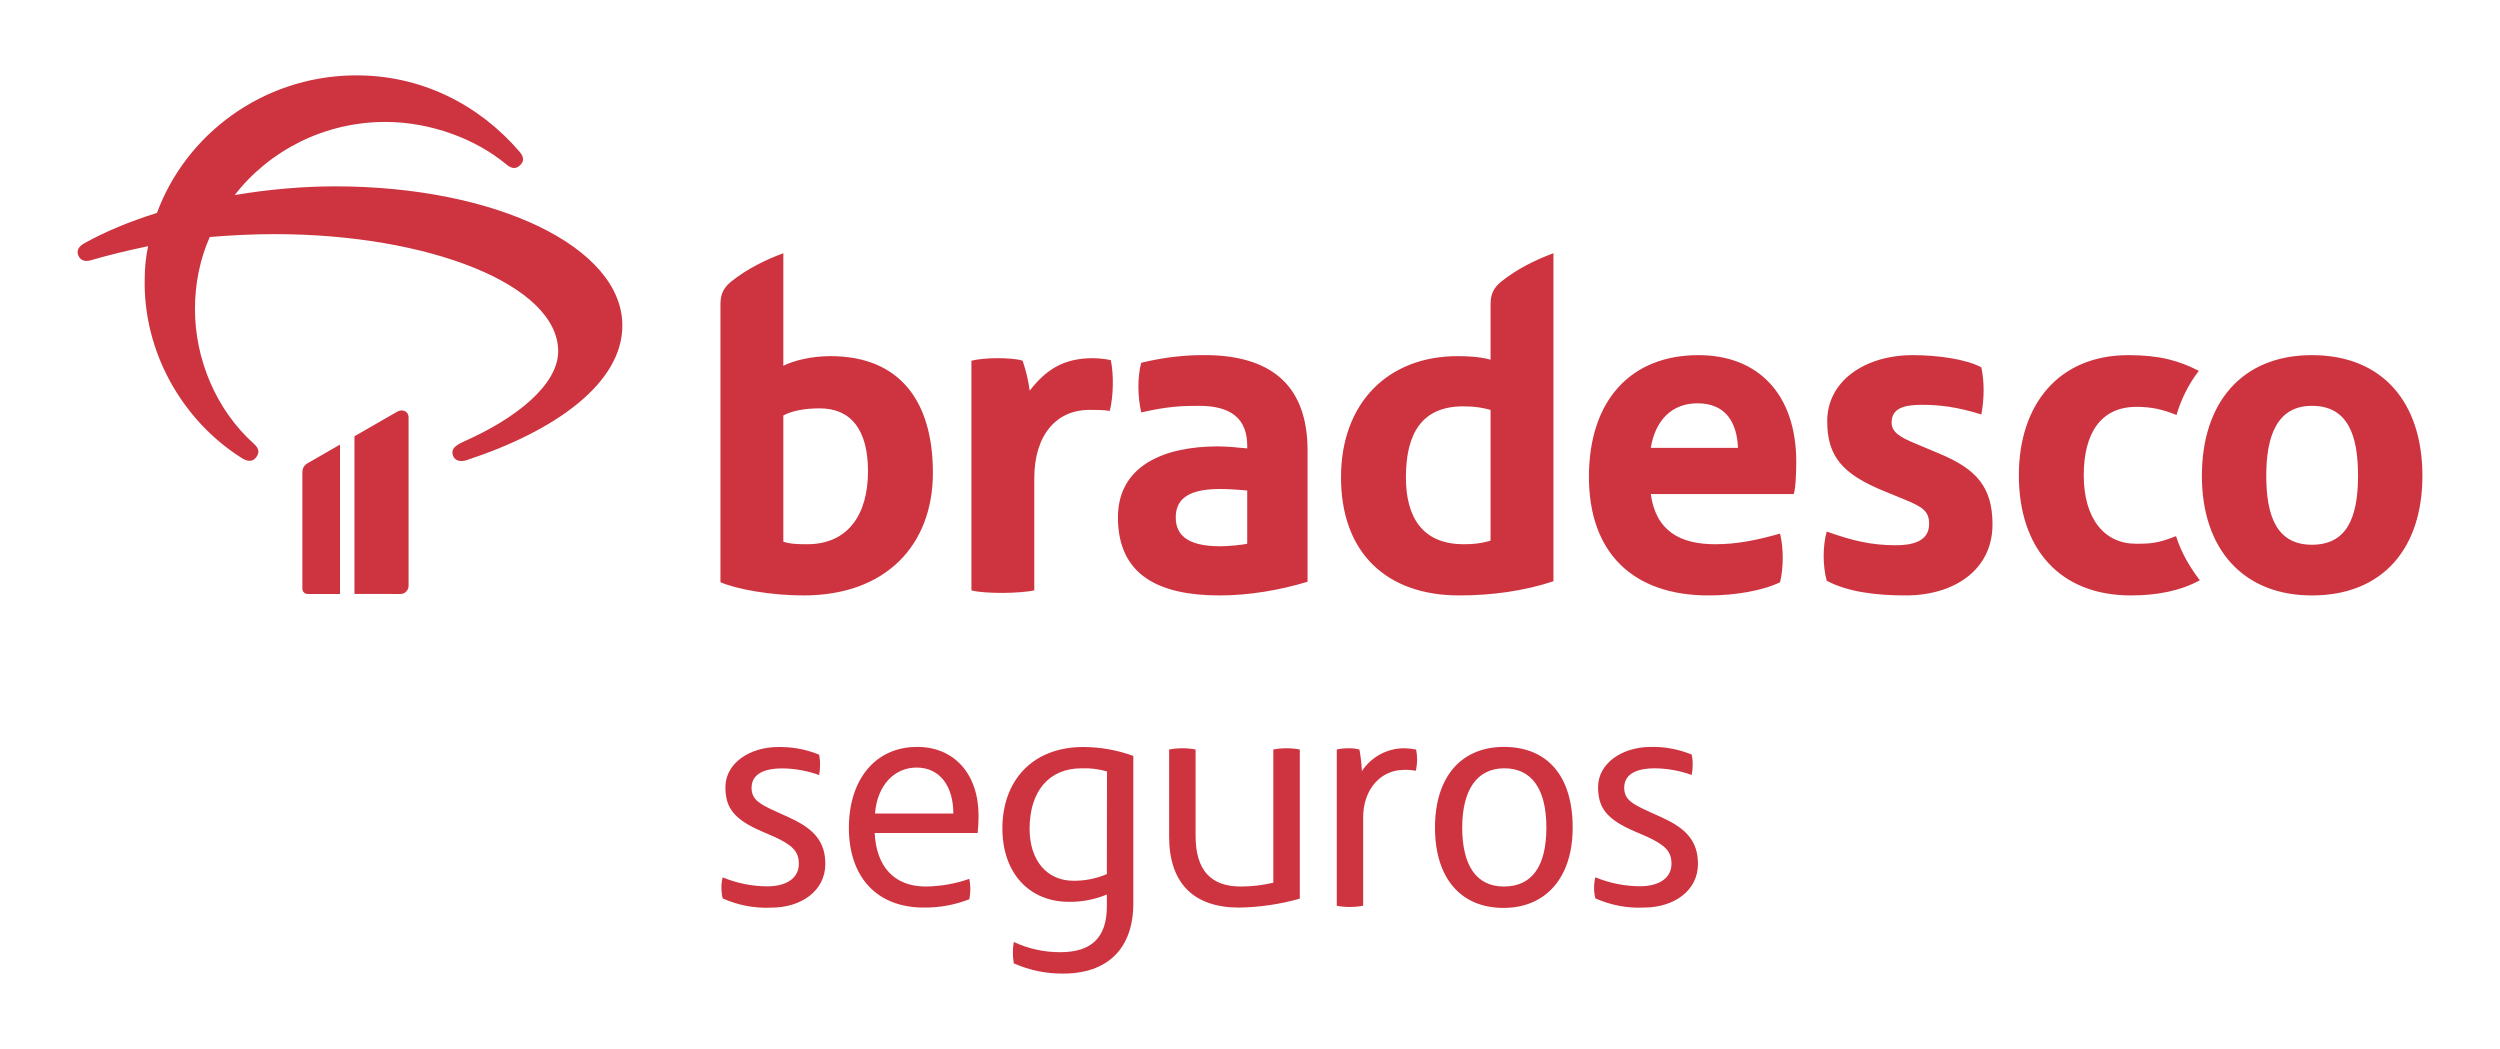
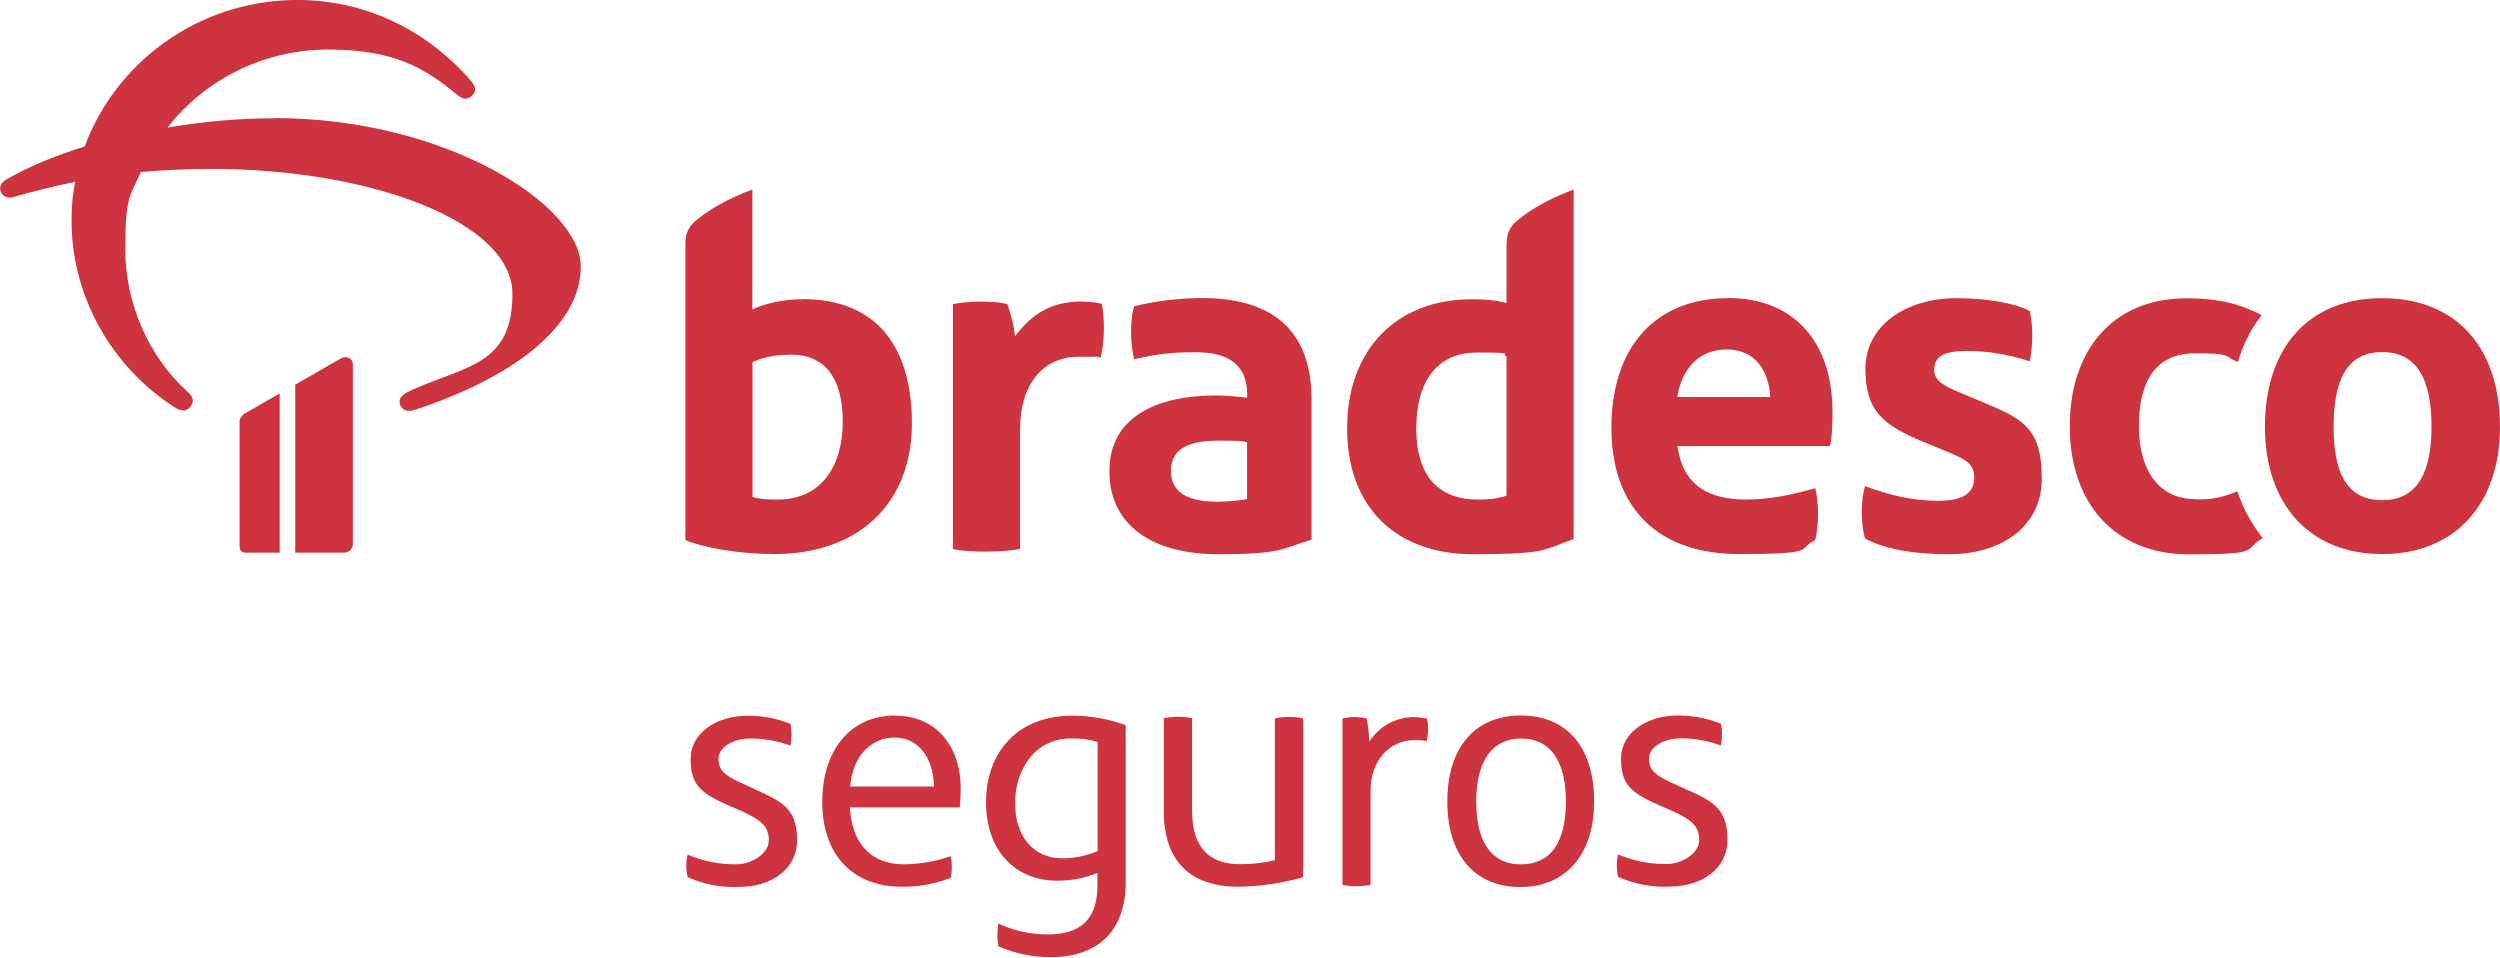
- <svg xmlns="http://www.w3.org/2000/svg" id="Layer_1" version="1.1" viewBox="0 0 1716 720">
+ <svg xmlns="http://www.w3.org/2000/svg" id="Layer_1" version="1.1" viewBox="0 0 1609 616">
  <defs>
    <style>
      .st0 {
        fill: #cd3440;
      }
    </style>
  </defs>
-   <path id="Camada_x5F_1" class="st0" d="M542.554,561.537l-10.516-4.803c-10.516-4.803-16.167-7.889-16.167-16.003,0-10.046,9.831-13.306,20.796-13.306,8.738.051,17.393,1.604,25.599,4.568.409-2.453.623-4.936.634-7.429,0-2.207-.225-4.404-.634-6.571-8.881-3.618-18.405-5.406-28.001-5.253-19.713,0-36.34,11.139-36.34,27.592,0,14,5.713,22.063,25.15,30.402l8.104,3.485c12.457,5.713,17.148,10.056,17.148,18.63,0,11.425-10.914,15.533-21.43,15.533-10.587-.01-21.072-2.105-30.852-6.162-.634,2.361-.92,4.803-.858,7.256,0,2.422.286,4.844.858,7.194,10.434,4.691,21.828,6.857,33.254,6.346,20.572,0,37.198-11.425,37.198-30.004,0-15.084-7.654-24.046-24.056-31.476h.112ZM1032.232,608.505h0c-18.793,0-28.563-14.399-28.563-40.458s10.281-40.683,28.849-40.683,28.91,13.776,28.91,40.683-10.107,40.458-29.135,40.458h-.061,0ZM1032.232,512.679h0c-29.084,0-47.254,20.347-47.254,55.368s17.945,55.143,47.029,55.143,47.479-20.796,47.479-55.143c0-35.195-17.138-55.368-47.254-55.368h0ZM1141.538,561.476h0l-10.516-4.793c-10.505-4.803-16.167-7.889-16.167-16.003,0-10.056,9.831-13.316,20.745-13.316,8.727.061,17.383,1.604,25.599,4.578.45-2.453.685-4.936.685-7.429,0-2.207-.225-4.415-.685-6.571-8.881-3.648-18.405-5.447-28.001-5.263-19.652,0-36.279,11.149-36.279,27.602,0,14,5.713,22.053,25.14,30.392l8.114,3.485c12.457,5.723,17.138,10.056,17.138,18.63,0,11.425-10.914,15.543-21.43,15.543-10.587-.01-21.072-2.105-30.852-6.173-1.145,4.752-1.145,9.708,0,14.46,10.434,4.68,21.828,6.857,33.254,6.336,20.572,0,37.198-11.425,37.198-29.994,0-15.084-7.654-24.056-24.056-31.486h.112ZM963.722,513.599h0c-11.66.051-22.523,5.948-28.91,15.707-.225-4.987-.797-9.943-1.717-14.849-2.494-.634-5.069-.92-7.654-.858-2.647,0-5.294.286-7.879.858v107.241c2.872.572,5.805.858,8.738.858,3.148,0,6.275-.286,9.371-.858v-60.682c0-19.427,12.284-32.559,27.827-32.559,2.78-.143,5.559.071,8.288.623.613-2.565.92-5.191.909-7.828,0-2.279-.225-4.558-.685-6.796-2.739-.521-5.508-.807-8.288-.858ZM874.017,514.457h0v91.422c-7.317,1.758-14.818,2.636-22.339,2.626-20.347,0-31.026-10.976-31.026-34.797v-59.252c-2.902-.572-5.845-.858-8.799-.858-3.148,0-6.285.286-9.371.858v59.711c0,32.395,17.138,48.797,48.102,48.797,14.072-.235,28.062-2.289,41.603-6.121v-102.387c-2.974-.572-5.999-.858-9.034-.858-3.066,0-6.121.286-9.136.858h0ZM629.469,512.679h0c-28.573,0-46.804,22.339-46.804,55.603s18.803,54.673,51.423,54.673c10.689.123,21.297-1.819,31.261-5.713.46-2.289.685-4.629.685-6.97,0-2.361-.225-4.711-.685-7.031-9.627,3.372-19.744,5.151-29.942,5.263-21.89,0-33.938-14-35.022-36.738h70.677c.409-3.934.613-7.879.623-11.834,0-29.084-17.138-47.254-41.991-47.254h-.225v-0ZM688.036,568.507h0c0,31.251,18.844,50.514,45.701,50.514,8.921.112,17.771-1.604,26.008-5.028v8.104c0,22.288-11.435,31.486-31.945,31.486-11.037.061-21.951-2.34-31.935-7.021-.419,2.391-.623,4.824-.634,7.256,0,2.483.225,4.967.634,7.419,10.679,4.752,22.247,7.143,33.938,7.031,30.392,0,48.112-17.138,48.112-48.164v-101.253c-10.996-3.996-22.595-6.07-34.286-6.111-35.43,0-55.593,23.596-55.593,55.767h0s0,0,0,0ZM600.61,558.39c1.543-19.713,13.541-31.537,28.563-31.537,16.228,0,25.201,13.142,25.201,31.537h-53.764M759.734,599.993h0c-7.215,3.076-15.002,4.629-22.85,4.568-18.344,0-30.167-14-30.167-35.655,0-25.599,13.142-41.541,35.655-41.541,5.907-.225,11.813.511,17.485,2.177l-.123,70.452ZM856.097,373.221c-2.437.688-13.224,1.738-18.449,1.738-19.836,0-30.623-5.912-30.623-19.836s10.787-19.486,30.623-19.486c6.612,0,14.262.688,18.449,1.038v36.547ZM829.987,243.766h0c-17.049-.35-32.011,1.738-46.623,5.213-2.787,9.749-2.437,24.011,0,34.11,18.087-4.175,28.186-4.525,39.673-4.525,22.262,0,33.061,9.049,33.061,27.486v1.738c-6.612-.688-14.624-1.388-20.186-1.388-36.886,0-68.558,13.224-68.558,48.722,0,40.023,28.536,53.585,69.946,53.585,19.486,0,40.711-3.475,60.209-9.388v-90.132c0-43.16-23.323-64.384-67.52-65.421h0ZM750.304,245.853c-20.536,0-32.361,8-43.498,22.274-1.05-7.312-2.437-13.224-4.875-20.536-4.175-1.399-11.487-1.738-17.749-1.738-5.924,0-13.574.688-17.399,1.738v157.641c5.213,1.388,13.924,1.738,21.574,1.738,7.312,0,17.049-.7,21.574-1.738v-76.908c0-30.623,16.011-46.984,37.585-46.984,3.825,0,10.437,0,14.274.7,2.437-10.087,2.776-24.711.688-34.798-2.437-.7-8.7-1.388-12.175-1.388h0ZM554.028,373.559c-4.525,0-11.475,0-16.349-1.738v-86.645c5.912-3.137,14.262-4.875,25.049-4.875,21.586,0,33.061,14.962,33.061,43.148,0,29.585-13.574,50.11-41.76,50.11h0ZM570.039,244.454h0c-12.524,0-24.711,2.787-32.361,6.612v-77.258c-12.186,4.525-25.061,10.799-35.848,19.498-5.563,4.513-7.312,9.049-7.312,15.65v190.702c11.487,4.875,34.81,9.049,57.072,9.049,56.384,0,88.745-34.448,88.745-84.208,0-49.422-22.973-80.045-70.296-80.045h0ZM1023.126,371.134c-7.3,2.087-12.524,2.426-18.437,2.426-28.536,0-39.673-18.787-39.673-45.935,0-30.273,11.137-48.71,39.323-48.71,8.35,0,13.574,1.038,18.787,2.426v89.794ZM1023.126,208.956h0v37.935c-7.65-2.087-15.662-2.437-22.612-2.437-47.684,0-80.045,32.023-80.045,83.17,0,52.209,31.673,81.083,81.083,81.083,22.623,0,44.897-3.125,64.733-9.737v-225.162c-12.186,4.525-25.061,10.799-35.848,19.498-5.574,4.513-7.312,9.049-7.312,15.65ZM1331.797,311.625l-17.399-7.312c-10.087-4.175-16-7.662-16-14.274,0-10.087,9.038-12.175,20.874-12.175s24.011,1.399,40.722,6.612c2.087-11.487,2.087-22.274,0-32.361-10.449-5.574-29.935-8.35-46.984-8.35-33.41,0-58.809,18.099-58.809,45.235,0,24.361,10.437,36.536,39.673,48.372l13.562,5.563c12.886,5.224,16.711,8.361,16.711,16.711,0,12.524-12.524,14.612-22.973,14.612-17.399,0-30.623-3.475-47.323-9.399-2.787,10.099-2.787,23.323,0,33.76,14.262,7.65,33.76,10.087,54.285,10.087,33.061,0,59.509-17.399,59.509-48.71,0-25.761-11.137-37.935-35.848-48.372h-0ZM1466.126,373.221c-21.574,0-35.836-17.061-35.836-46.984,0-28.536,11.475-46.973,36.186-46.973,10.437,0,17.749,1.738,27.498,5.563,2.776-9.749,8-20.886,15.312-30.273-13.574-6.962-26.798-10.787-48.372-10.787-47.684,0-75.171,33.749-75.171,82.471,0,50.46,28.186,82.471,76.908,82.471,17.749,0,34.099-3.125,47.323-10.437-5.912-7.65-12.524-18.099-16.35-30.273-12.186,4.875-17.399,5.224-27.498,5.224h0ZM1586.882,373.909c-24.011,0-31.323-19.486-31.323-47.323,0-27.148,7.312-48.022,31.323-48.022,24.711,0,31.673,20.174,31.673,48.022,0,29.224-8.011,47.323-31.673,47.323ZM1586.882,243.766h0c-48.372,0-75.509,33.061-75.509,82.821,0,50.46,28.524,82.121,75.509,82.121,48.722,0,75.859-32.361,75.859-82.121,0-50.11-27.137-82.821-75.859-82.821ZM1133.095,307.438c3.137-19.137,14.612-30.612,32.011-30.612,19.498,0,27.148,13.213,27.848,30.612h-59.859ZM1165.806,243.766h0c-46.635,0-75.171,31.311-75.171,83.52s30.285,81.421,82.132,81.421c17.749,0,36.886-3.125,49.072-9.049,2.437-10.087,2.437-23.311,0-33.399-16.011,4.525-29.585,7.3-44.547,7.3-24.011,0-40.711-9.038-44.197-34.448h98.132c1.399-3.825,1.738-16.699,1.738-21.924,0-46.973-26.437-73.421-67.159-73.421h0ZM230.064,127.909c-21.742,0-45.514,1.997-68.995,5.985,23.772-30.519,61.459-50.2,103.489-50.2,31.017,0,62.034,11.698,82.91,29.097,3.768,3.135,6.664,3.419,9.566.569,2.896-2.85,2.611-5.707-.582-9.41-27.249-31.663-67.249-53.056-114.502-52.197-61.749,1.137-114.218,40.214-134.221,94.408-18.265,5.707-35.076,12.552-49.857,20.818-4.065,2.288-5.513,5.138-4.065,8.557,1.454,3.141,4.35,4.279,8.409,3.141,12.758-3.71,25.801-6.845,39.425-9.701-1.448,7.129-2.314,14.549-2.314,22.246-1.163,49.915,25.504,97.265,66.668,123.221,4.059,2.566,7.543,2.566,9.856-.575,2.32-3.135,2.03-5.985-1.448-9.126-26.092-23.384-40.582-58.182-40.582-92.695,0-17.399,3.477-34.229,10.147-49.346,13.624-1.137,28.406-1.991,44.641-1.991,105.518,0,194.516,34.791,194.516,80.428,0,23.106-29.278,46.205-64.07,61.607-8.402,3.71-9.275,6.276-8.118,9.986,1.163,3.419,4.931,4.563,9.281,3.135,60.877-19.965,106.966-52.766,106.966-92.411,0-53.903-86.962-95.545-197.121-95.545h0ZM280.451,402.097v-115.491c0-4.427-4.279-6.043-7.801-4.033l-29.356,16.895v108.194l31.534.045c3.102.006,5.623-2.508,5.623-5.61ZM207.553,324.222v79.866c0,1.997,1.622,3.619,3.619,3.619h22.214v-102.545l-22.175,12.771c-2.262,1.286-3.658,3.316-3.658,6.289Z" />
+   <path id="Camada_x5F_1" class="st0" d="M489.1,509.4l-10.5-4.8c-10.5-4.8-16.2-7.9-16.2-16s9.8-13.3,20.8-13.3c8.7,0,17.4,1.6,25.6,4.6.4-2.5.6-4.9.6-7.4,0-2.2-.2-4.4-.6-6.6-8.9-3.6-18.4-5.4-28-5.2-19.7,0-36.3,11.1-36.3,27.6s5.7,22,25.1,30.4l8.1,3.5c12.5,5.7,17.1,10,17.1,18.6s-10.9,15.5-21.4,15.5c-10.6,0-21.1-2.1-30.8-6.2-.6,2.4-.9,4.8-.9,7.2,0,2.4.3,4.8.9,7.2,10.4,4.7,21.8,6.9,33.2,6.3,20.6,0,37.2-11.4,37.2-30s-7.7-24-24-31.4h.1ZM978.7,556.3h0c-18.8,0-28.6-14.4-28.6-40.4s10.3-40.6,28.8-40.6,28.9,13.8,28.9,40.6-10.1,40.4-29.1,40.4h0ZM978.7,460.5h0c-29.1,0-47.2,20.3-47.2,55.3s17.9,55.1,47,55.1,47.5-20.8,47.5-55.1-17.1-55.3-47.2-55.3h0ZM1088,509.3h0l-10.5-4.8c-10.5-4.8-16.2-7.9-16.2-16s9.8-13.3,20.7-13.3c8.7,0,17.4,1.6,25.6,4.6.4-2.5.7-4.9.7-7.4s-.2-4.4-.7-6.6c-8.9-3.6-18.4-5.4-28-5.3-19.6,0-36.3,11.1-36.3,27.6s5.7,22,25.1,30.4l8.1,3.5c12.5,5.7,17.1,10,17.1,18.6s-10.9,15.5-21.4,15.5c-10.6,0-21.1-2.1-30.8-6.2-1.1,4.7-1.1,9.7,0,14.4,10.4,4.7,21.8,6.9,33.2,6.3,20.6,0,37.2-11.4,37.2-30s-7.7-24-24-31.5h.1,0ZM910.2,461.5h0c-11.7,0-22.5,5.9-28.9,15.7-.2-5-.8-9.9-1.7-14.8-2.5-.6-5.1-.9-7.7-.9-2.6,0-5.3.3-7.9.9v107.1c2.9.6,5.8.9,8.7.9s6.3-.3,9.4-.9v-60.6c0-19.4,12.3-32.5,27.8-32.5,2.8-.1,5.6,0,8.3.6.6-2.6.9-5.2.9-7.8,0-2.3-.2-4.6-.7-6.8-2.7-.5-5.5-.8-8.3-.9ZM820.5,462.3h0v91.3c-7.3,1.8-14.8,2.6-22.3,2.6-20.3,0-31-11-31-34.8v-59.2c-2.9-.6-5.8-.9-8.8-.9s-6.3.3-9.4.9v59.7c0,32.4,17.1,48.8,48.1,48.8,14.1-.2,28.1-2.3,41.6-6.1v-102.3c-3-.6-6-.9-9-.9s-6.1.3-9.1.9h0ZM576,460.5h0c-28.6,0-46.8,22.3-46.8,55.6s18.8,54.6,51.4,54.6c10.7.1,21.3-1.8,31.3-5.7.5-2.3.7-4.6.7-7s-.2-4.7-.7-7c-9.6,3.4-19.7,5.1-29.9,5.3-21.9,0-33.9-14-35-36.7h70.7c.4-3.9.6-7.9.6-11.8,0-29.1-17.1-47.2-42-47.2h-.2s0,0,0,0ZM634.6,516.3h0c0,31.2,18.8,50.5,45.7,50.5,8.9.1,17.8-1.6,26-5v8.1c0,22.3-11.4,31.5-31.9,31.5-11,0-21.9-2.3-31.9-7-.4,2.4-.6,4.8-.6,7.2,0,2.5.2,5,.6,7.4,10.7,4.7,22.2,7.1,33.9,7,30.4,0,48.1-17.1,48.1-48.1v-101.2c-11-4-22.6-6.1-34.3-6.1-35.4,0-55.6,23.6-55.6,55.7h0ZM547.2,506.2c1.5-19.7,13.5-31.5,28.6-31.5s25.2,13.1,25.2,31.5h-53.7M706.3,547.8h0c-7.2,3.1-15,4.6-22.8,4.6-18.3,0-30.2-14-30.2-35.6s13.1-41.5,35.6-41.5c5.9-.2,11.8.5,17.5,2.2v70.4q-.1,0-.1,0ZM802.6,321.2c-2.4.7-13.2,1.7-18.4,1.7-19.8,0-30.6-5.9-30.6-19.8s10.8-19.5,30.6-19.5,14.3.7,18.4,1v36.5ZM776.5,191.9h0c-17-.3-32,1.7-46.6,5.2-2.8,9.7-2.4,24,0,34.1,18.1-4.2,28.2-4.5,39.7-4.5,22.3,0,33.1,9,33.1,27.5v1.7c-6.6-.7-14.6-1.4-20.2-1.4-36.9,0-68.5,13.2-68.5,48.7s28.5,53.5,69.9,53.5,40.7-3.5,60.2-9.4v-90.1c0-43.1-23.3-64.3-67.5-65.4h0ZM696.8,194c-20.5,0-32.4,8-43.5,22.3-1-7.3-2.4-13.2-4.9-20.5-4.2-1.4-11.5-1.7-17.7-1.7s-13.6.7-17.4,1.7v157.5c5.2,1.4,13.9,1.7,21.6,1.7s17-.7,21.6-1.7v-76.8c0-30.6,16-46.9,37.6-46.9s10.4,0,14.3.7c2.4-10.1,2.8-24.7.7-34.8-2.4-.7-8.7-1.4-12.2-1.4h0ZM500.6,321.5c-4.5,0-11.5,0-16.3-1.7v-86.6c5.9-3.1,14.3-4.9,25-4.9,21.6,0,33.1,14.9,33.1,43.1s-13.6,50.1-41.7,50.1h0ZM516.6,192.6h0c-12.5,0-24.7,2.8-32.4,6.6v-77.2c-12.2,4.5-25.1,10.8-35.8,19.5-5.6,4.5-7.3,9-7.3,15.6v190.5c11.5,4.9,34.8,9,57.1,9,56.4,0,88.7-34.4,88.7-84.1s-23-80-70.3-80h0ZM969.6,319.1c-7.3,2.1-12.5,2.4-18.4,2.4-28.5,0-39.7-18.8-39.7-45.9s11.1-48.7,39.3-48.7,13.6,1,18.8,2.4v89.7ZM969.6,157.1h0v37.9c-7.6-2.1-15.7-2.4-22.6-2.4-47.7,0-80,32-80,83.1s31.7,81,81.1,81,44.9-3.1,64.7-9.7V122c-12.2,4.5-25.1,10.8-35.8,19.5-5.6,4.5-7.3,9-7.3,15.6h0ZM1278.2,259.7l-17.4-7.3c-10.1-4.2-16-7.7-16-14.3,0-10.1,9-12.2,20.9-12.2s24,1.4,40.7,6.6c2.1-11.5,2.1-22.3,0-32.3-10.4-5.6-29.9-8.3-47-8.3-33.4,0-58.8,18.1-58.8,45.2s10.4,36.5,39.7,48.3l13.6,5.6c12.9,5.2,16.7,8.4,16.7,16.7,0,12.5-12.5,14.6-23,14.6-17.4,0-30.6-3.5-47.3-9.4-2.8,10.1-2.8,23.3,0,33.7,14.3,7.6,33.8,10.1,54.3,10.1,33.1,0,59.5-17.4,59.5-48.7s-11.1-37.9-35.8-48.3h0,0ZM1412.4,321.2c-21.6,0-35.8-17-35.8-46.9s11.5-46.9,36.2-46.9,17.7,1.7,27.5,5.6c2.8-9.7,8-20.9,15.3-30.2-13.6-7-26.8-10.8-48.4-10.8-47.7,0-75.1,33.7-75.1,82.4s28.2,82.4,76.9,82.4,34.1-3.1,47.3-10.4c-5.9-7.6-12.5-18.1-16.3-30.2-12.2,4.9-17.4,5.2-27.5,5.2h0ZM1533.2,321.9c-24,0-31.3-19.5-31.3-47.3s7.3-48,31.3-48,31.7,20.2,31.7,48-8,47.3-31.7,47.3ZM1533.2,191.9h0c-48.4,0-75.5,33-75.5,82.7s28.5,82,75.5,82,75.8-32.3,75.8-82-27.1-82.7-75.8-82.7ZM1079.5,255.5c3.1-19.1,14.6-30.6,32-30.6s27.1,13.2,27.8,30.6h-59.8ZM1112.2,191.9h0c-46.6,0-75.1,31.3-75.1,83.4s30.3,81.3,82.1,81.3,36.9-3.1,49.1-9c2.4-10.1,2.4-23.3,0-33.4-16,4.5-29.6,7.3-44.5,7.3-24,0-40.7-9-44.2-34.4h98.1c1.4-3.8,1.7-16.7,1.7-21.9,0-46.9-26.4-73.4-67.1-73.4h0ZM176.8,76.1c-21.7,0-45.5,2-69,6,23.8-30.5,61.4-50.2,103.5-50.2s62,11.7,82.9,29.1c3.8,3.1,6.7,3.4,9.6.6,2.9-2.8,2.6-5.7-.6-9.4C275.9,20.5,235.9-.8,188.6,0,126.9,1.2,74.5,40.2,54.5,94.3c-18.3,5.7-35.1,12.5-49.8,20.8-4.1,2.3-5.5,5.1-4.1,8.5,1.5,3.1,4.3,4.3,8.4,3.1,12.8-3.7,25.8-6.8,39.4-9.7-1.4,7.1-2.3,14.5-2.3,22.2-1.2,49.9,25.5,97.2,66.6,123.1,4.1,2.6,7.5,2.6,9.9-.6,2.3-3.1,2-6-1.4-9.1-26.1-23.4-40.6-58.1-40.6-92.6s3.5-34.2,10.1-49.3c13.6-1.1,28.4-2,44.6-2,105.5,0,194.5,34.8,194.5,80.4s-29.3,46.2-64.1,61.6c-8.4,3.7-9.3,6.3-8.1,10,1.2,3.4,4.9,4.6,9.3,3.1,60.9-19.9,106.9-52.7,106.9-92.3s-86.9-95.5-197.1-95.5h0ZM227.1,350.1v-115.4c0-4.4-4.3-6-7.8-4l-29.3,16.9v108.1h31.5c3.1,0,5.6-2.5,5.6-5.6ZM154.2,272.3v79.8c0,2,1.6,3.6,3.6,3.6h22.2v-102.5l-22.2,12.8c-2.3,1.3-3.7,3.3-3.7,6.3h0Z" />
</svg>
